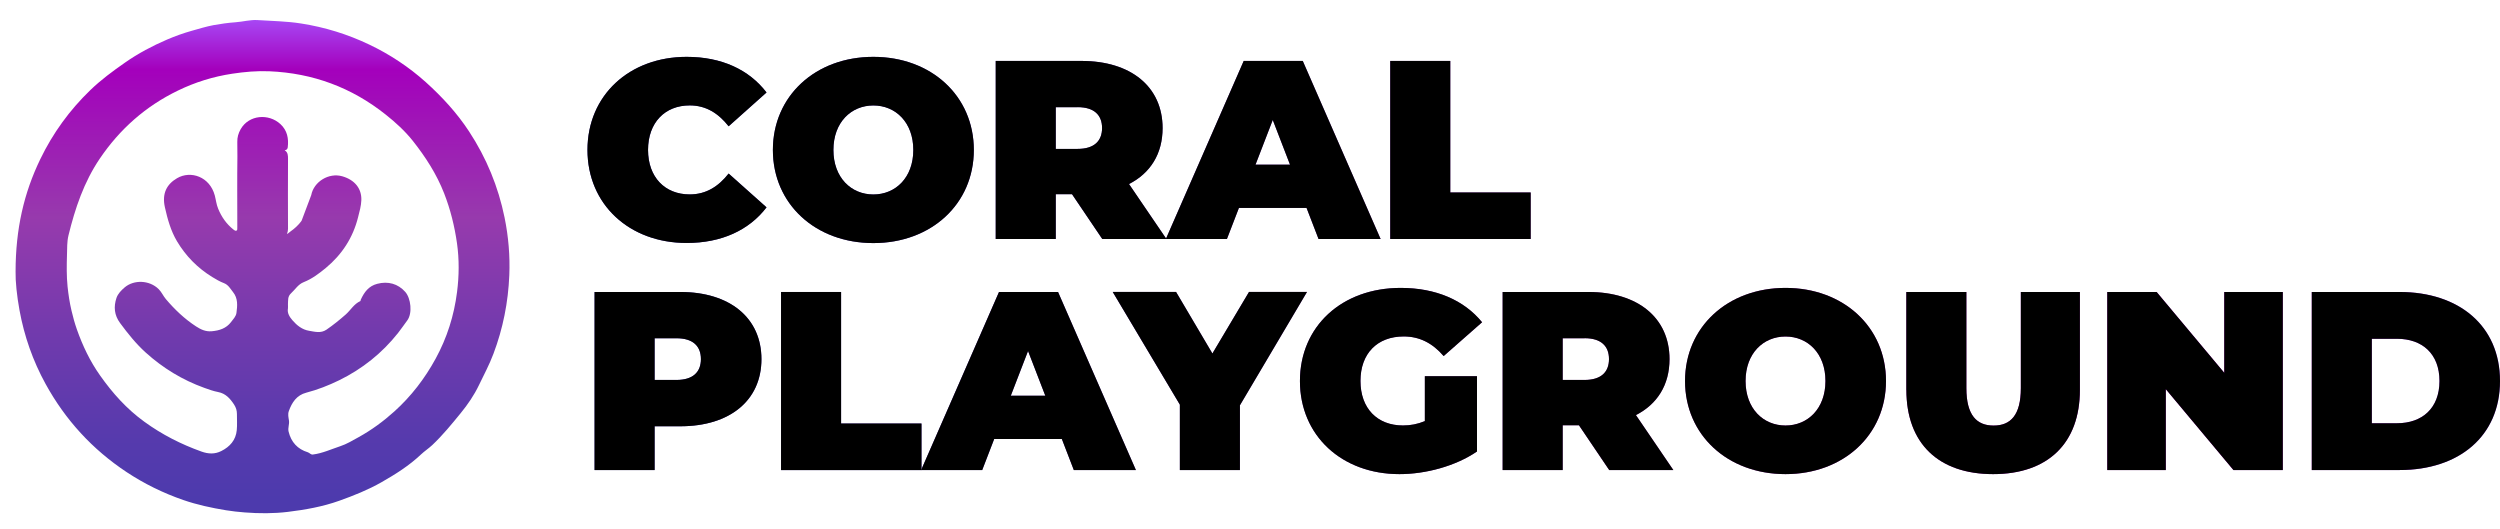
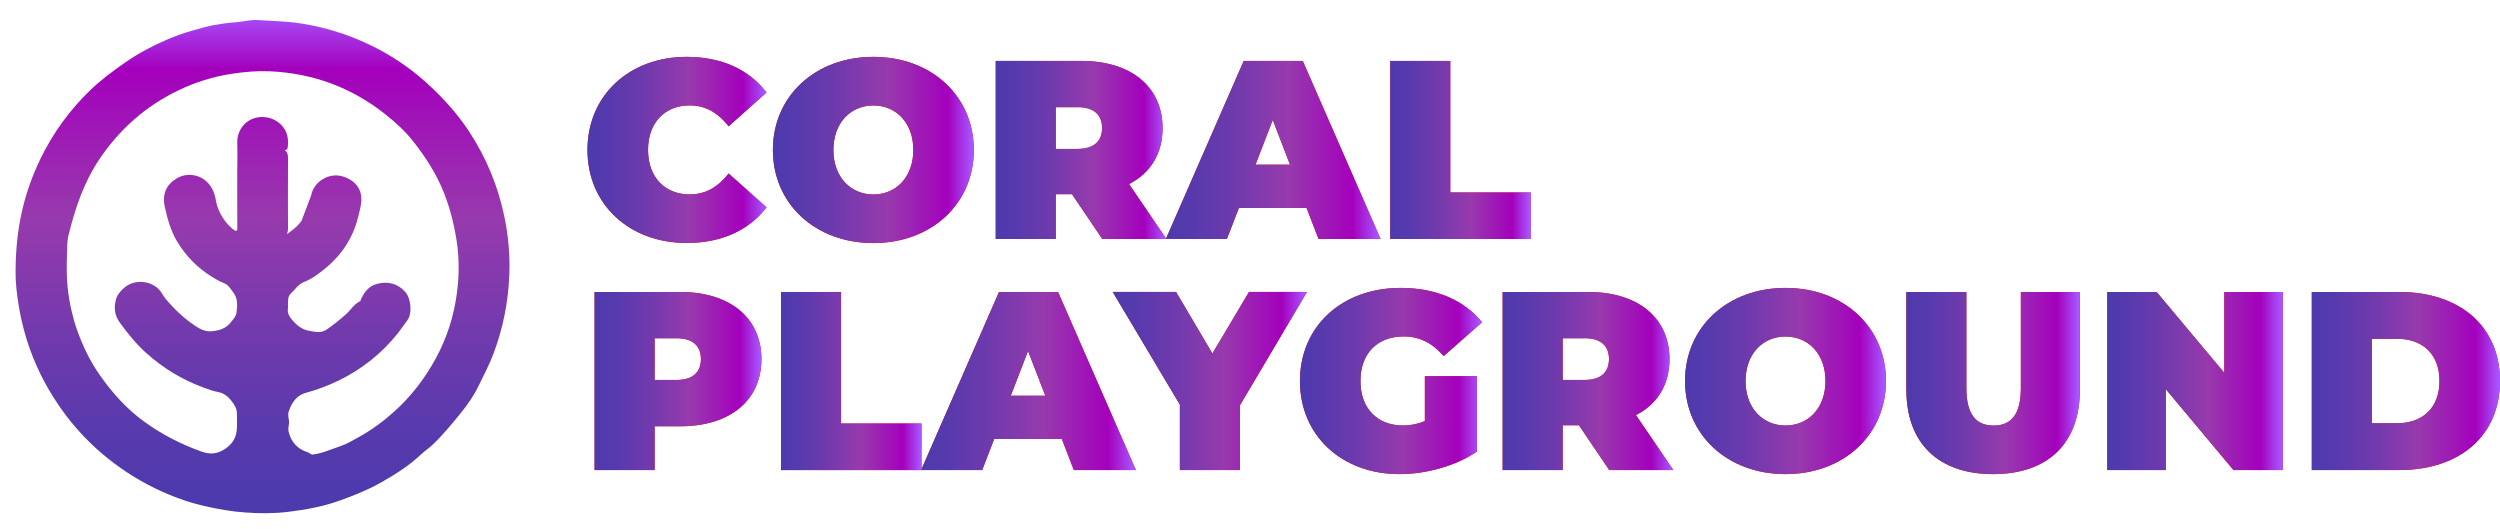
<svg xmlns="http://www.w3.org/2000/svg" xmlns:xlink="http://www.w3.org/1999/xlink" id="a" viewBox="0 0 471.77 99.7">
  <defs>
-     <style>.s{fill:url(#e);}.t{fill:url(#d);}.u{fill:url(#g);}.v{fill:url(#f);}.w{fill:url(#p);}.x{fill:url(#o);}.y{fill:url(#q);}.a`{fill:url(#r);}.aa{fill:url(#i);}.ab{fill:url(#h);}.ac{fill:url(#k);}.ad{fill:url(#j);}.ae{fill:url(#m);}.af{fill:url(#l);}.ag{fill:url(#n);}.ah{fill:url(#c);}</style>
+     <style>.s{fill:url(#e);}.t{fill:url(#d);}.u{fill:url(#g);}.v{fill:url(#f);}.w{fill:url(#p);}.x{fill:url(#o);}.y{fill:url(#q);}.a`{fill:url(#r);}.aa{fill:url(#i);}.ab{fill:url(#h);}.ac{fill:url(#k);}.ad{fill:url(#j);}.ae{fill:url(#m);}.af{fill:url(#l);}.ag{fill:url(#n);}.ah{fill:url(#c);}.ai{fill:red;}</style>
    <linearGradient id="c" x1="49.55" y1="94.21" x2="49.55" y2=".99" gradientTransform="matrix(1, 0, 0, 1, 0, 0)" gradientUnits="userSpaceOnUse">
      <stop offset="0" stop-color="#4d3aad" />
      <stop offset=".12" stop-color="#563aad" />
      <stop offset=".32" stop-color="#6f3aad" />
      <stop offset=".57" stop-color="#973aad" />
      <stop offset=".87" stop-color="#a400bc" />
      <stop offset=".99" stop-color="#a855ff" />
    </linearGradient>
-     <linearGradient id="d" x1="110.86" y1="50.1" x2="471.77" y2="50.1" xlink:href="#c" />
-     <linearGradient id="e" x1="110.86" y1="50.1" x2="471.77" y2="50.1" xlink:href="#c" />
-     <linearGradient id="f" x1="110.86" y1="50.1" x2="471.77" y2="50.1" xlink:href="#c" />
-     <linearGradient id="g" x1="110.86" y1="50.1" x2="471.77" y2="50.1" xlink:href="#c" />
-     <linearGradient id="h" x1="110.86" y1="50.1" x2="471.77" y2="50.1" xlink:href="#c" />
-     <linearGradient id="i" x1="110.86" y1="50.1" x2="471.77" y2="50.1" xlink:href="#c" />
-     <linearGradient id="j" x1="110.86" y1="50.1" x2="471.77" y2="50.1" xlink:href="#c" />
-     <linearGradient id="k" x1="110.86" y1="50.1" x2="471.77" y2="50.1" xlink:href="#c" />
-     <linearGradient id="l" x1="110.86" y1="50.1" x2="471.77" y2="50.1" xlink:href="#c" />
-     <linearGradient id="m" x1="110.86" y1="50.1" x2="471.77" y2="50.1" xlink:href="#c" />
-     <linearGradient id="n" x1="110.86" y1="50.1" x2="471.77" y2="50.1" xlink:href="#c" />
-     <linearGradient id="o" x1="110.86" y1="50.1" x2="471.77" y2="50.1" xlink:href="#c" />
-     <linearGradient id="p" x1="110.86" y1="50.1" x2="471.77" y2="50.1" xlink:href="#c" />
-     <linearGradient id="q" x1="110.86" y1="50.1" x2="471.77" y2="50.1" xlink:href="#c" />
-     <linearGradient id="r" x1="110.86" y1="50.1" x2="471.77" y2="50.1" xlink:href="#c" />
+     <linearGradient id="d" x1="110.86" y1="28.3" x2="144.65" y2="28.3" xlink:href="#c" />
+     <linearGradient id="e" x1="145.85" y1="28.3" x2="183.77" y2="28.3" xlink:href="#c" />
+     <linearGradient id="f" x1="187.9" y1="28.3" x2="220.11" y2="28.3" xlink:href="#c" />
+     <linearGradient id="g" x1="220.01" y1="28.3" x2="260.53" y2="28.3" xlink:href="#c" />
+     <linearGradient id="h" x1="262.35" y1="28.3" x2="288.84" y2="28.3" xlink:href="#c" />
+     <linearGradient id="i" x1="112.2" y1="71.9" x2="143.69" y2="71.9" xlink:href="#c" />
+     <linearGradient id="j" x1="147.39" y1="71.9" x2="173.88" y2="71.9" xlink:href="#c" />
+     <linearGradient id="k" x1="173.83" y1="71.9" x2="214.35" y2="71.9" xlink:href="#c" />
+     <linearGradient id="l" x1="209.98" y1="71.9" x2="246.65" y2="71.9" xlink:href="#c" />
+     <linearGradient id="m" x1="245.31" y1="71.9" x2="279.68" y2="71.9" xlink:href="#c" />
+     <linearGradient id="n" x1="283.56" y1="71.9" x2="315.77" y2="71.9" xlink:href="#c" />
+     <linearGradient id="o" x1="317.98" y1="71.9" x2="355.9" y2="71.9" xlink:href="#c" />
+     <linearGradient id="p" x1="359.74" y1="72.28" x2="392.48" y2="72.28" xlink:href="#c" />
+     <linearGradient id="q" x1="397.66" y1="71.9" x2="430.78" y2="71.9" xlink:href="#c" />
+     <linearGradient id="r" x1="436.25" y1="71.9" x2="471.77" y2="71.9" xlink:href="#c" />
  </defs>
  <g id="b">
    <path d="M2.94,51.23c.01-8.07,1.58-14.82,4.67-21.21,2.37-4.9,5.52-9.24,9.44-13.02,2.01-1.94,4.24-3.58,6.53-5.18,2.5-1.75,5.17-3.16,7.96-4.36,1.52-.65,3.08-1.21,4.68-1.66,1.36-.38,2.7-.8,4.09-1.06,1.37-.25,2.76-.44,4.15-.54,1.4-.1,2.75-.5,4.17-.41,2.73,.18,5.46,.21,8.18,.64,4.49,.7,8.78,2.03,12.87,3.98,3.9,1.86,7.47,4.22,10.69,7.11,3.08,2.78,5.87,5.81,8.15,9.29,3.27,4.99,5.51,10.41,6.7,16.26,.73,3.59,1.04,7.21,.89,10.87-.21,5.1-1.19,10.05-3,14.84-.77,2.05-1.8,3.96-2.74,5.92-.92,1.91-2.1,3.63-3.43,5.26-1.7,2.08-3.4,4.17-5.36,6.02-.68,.64-1.47,1.15-2.15,1.79-2.22,2.1-4.79,3.72-7.44,5.23-2.53,1.44-5.21,2.51-7.95,3.49-3.16,1.13-6.45,1.71-9.75,2.11-2.68,.32-5.39,.31-8.1,.1-1.19-.09-2.37-.22-3.54-.41-2.74-.45-5.45-1.03-8.08-1.94-3.78-1.31-7.35-3.06-10.69-5.27-6.46-4.28-11.54-9.83-15.28-16.63-2.4-4.37-4.03-9.02-4.92-13.91-.5-2.73-.78-5.48-.74-7.3Zm51.63-3.09c0-1.24,0-2.47-.02-3.71,0-.32-2.15,1.06,.32-.79,1.47-1.03,2.54-2.37,3.14-4.07m.72-2.74c.48-2.54,3.32-4.3,5.87-3.56,2.36,.68,3.66,2.33,3.59,4.49-.04,1.11-.35,2.18-.62,3.24-.96,3.85-3.03,7.03-6.08,9.56-1.28,1.06-2.61,2.06-4.17,2.68-1.07,.42-1.6,1.38-2.38,2.09-.7,.64-.55,1.35-.6,2.08-.02,.25,.04,.52,0,.77-.18,.93,.32,1.64,.85,2.26,.83,.96,1.83,1.77,3.13,1.98,1.09,.18,2.22,.52,3.29-.21,1.28-.88,2.48-1.85,3.65-2.88,.92-.82,1.54-1.97,2.73-2.51,.06-.03,.06-.19,.1-.29,.65-1.39,1.46-2.54,3.09-2.97,2.03-.54,3.92-.03,5.3,1.53,1.06,1.2,1.39,4.04,.36,5.4-.59,.78-1.13,1.6-1.73,2.35-3.02,3.81-6.74,6.78-11.11,8.92-1.99,.97-4.05,1.78-6.2,2.34-1.8,.46-2.72,1.84-3.3,3.49-.21,.59-.06,1.18,.03,1.77,.11,.7-.24,1.39-.07,2.09,.48,1.98,1.69,3.31,3.63,3.9,.35,.11,.54,.48,.97,.42,1.81-.23,3.46-1.01,5.16-1.57,1.19-.39,2.33-1.08,3.45-1.7,2.44-1.35,4.68-2.99,6.75-4.86,3.17-2.86,5.73-6.19,7.78-9.94,2.16-3.95,3.49-8.16,4.05-12.61,.39-3.05,.42-6.11-.01-9.17-.46-3.24-1.24-6.39-2.43-9.44-1.42-3.63-3.51-6.87-5.9-9.89-1.47-1.85-3.25-3.48-5.13-4.97-6.43-5.12-13.75-7.82-21.95-8.17-2.34-.1-4.67,.11-7,.46-3.59,.54-7.02,1.61-10.27,3.19-6.07,2.94-10.96,7.26-14.74,12.85-2.99,4.42-4.65,9.37-5.9,14.48-.29,1.19-.24,2.47-.28,3.7-.06,1.98-.09,3.97,.11,5.95,.16,1.52,.39,3.03,.74,4.52,.28,1.21,.61,2.4,1.02,3.57,1.09,3.08,2.48,6.01,4.38,8.69,2.35,3.33,5.03,6.33,8.37,8.74,3.32,2.41,6.9,4.23,10.75,5.61,1.31,.47,2.52,.52,3.74-.09,1.63-.81,2.75-2.07,2.93-3.94,.1-1.01,.02-2.04,.03-3.06,0-.65-.17-1.21-.54-1.78-.75-1.14-1.59-2.09-3.01-2.36-.89-.17-1.75-.48-2.61-.79-4.13-1.49-7.79-3.72-11.04-6.65-1.84-1.66-3.38-3.59-4.85-5.58-1.1-1.49-1.24-3.07-.68-4.74,.28-.81,.9-1.43,1.55-1.99,1.74-1.47,4.67-1.4,6.42,.34,.55,.55,.85,1.28,1.34,1.86,1.67,1.97,3.52,3.74,5.7,5.16,.9,.58,1.79,1.02,2.96,.92,1.47-.13,2.73-.54,3.64-1.72,.41-.54,.94-1.08,1.03-1.73,.18-1.36,.32-2.76-.66-3.96-.5-.62-.87-1.35-1.7-1.67-.77-.29-1.48-.71-2.2-1.15-2.78-1.71-4.99-3.95-6.66-6.75-1.18-1.99-1.78-4.17-2.28-6.4-.59-2.61,.34-4.36,2.29-5.5,2.58-1.51,6.17-.29,7.12,3.25,.22,.83,.3,1.69,.64,2.51,.64,1.56,1.56,2.87,2.87,3.92,.17,.14,.39,.3,.57,.22,.21-.08,.17-.36,.17-.58,0-.15,0-.3,0-.45,0-4.33-.04-8.66,.02-12.99,.01-.91,0-1.81-.02-2.72-.02-.88,.2-1.64,.64-2.42,1.56-2.72,5.29-2.99,7.5-.95,1.29,1.19,1.58,2.72,1.38,4.38-.04,.31-.21,.51-.53,.54-.01,0-.03-.03-.04-.05l.04,.11c.56,.35,.58,.94,.58,1.58-.02,4.39-.02,8.79,0,13.18,0,.58-.24,1.45-.75,1.12,.51-.52,.52-.98,.51-.52-.02,1.07,1.69-.22,1.69,.85" style="fill:url(#c);" />
  </g>
  <g>
+     <g>
+       <path d="M110.86,28.3c0-10.32,7.92-17.57,18.72-17.57,6.58,0,11.76,2.4,15.07,6.72l-7.15,6.38c-1.97-2.5-4.32-3.94-7.34-3.94-4.7,0-7.87,3.26-7.87,8.4s3.17,8.4,7.87,8.4c3.02,0,5.38-1.44,7.34-3.94l7.15,6.38c-3.31,4.32-8.5,6.72-15.07,6.72-10.8,0-18.72-7.25-18.72-17.57Z" style="fill:red;" />
+       <path d="M145.85,28.3c0-10.18,8.02-17.57,18.96-17.57s18.96,7.39,18.96,17.57-8.02,17.57-18.96,17.57-18.96-7.39-18.96-17.57Zm26.5,0c0-5.23-3.36-8.4-7.54-8.4s-7.54,3.17-7.54,8.4,3.36,8.4,7.54,8.4,7.54-3.17,7.54-8.4Z" style="fill:red;" />
+       <path d="M202.3,36.65h-3.07v8.45h-11.33V11.5h16.18c9.36,0,15.31,4.9,15.31,12.67,0,4.85-2.3,8.5-6.34,10.56l7.06,10.37h-12.1l-5.71-8.45Zm1.06-16.42h-4.13v7.87h4.13c3.12,0,4.61-1.49,4.61-3.94s-1.49-3.94-4.61-3.94Z" style="fill:red;" />
+       <path d="M246.56,39.24h-12.77l-2.26,5.86h-11.52l14.69-33.6h11.14l14.69,33.6h-11.71l-2.26-5.86Zm-3.12-8.16l-3.26-8.45-3.26,8.45h6.53Z" style="fill:red;" />
+       <path d="M262.35,11.5h11.33v24.82h15.17v8.78h-26.5V11.5Z" style="fill:red;" />
+       <path d="M143.69,67.77c0,7.78-5.95,12.67-15.31,12.67h-4.85v8.26h-11.33V55.1h16.18c9.36,0,15.31,4.9,15.31,12.67Zm-11.42,0c0-2.45-1.49-3.94-4.61-3.94h-4.13v7.87h4.13c3.12,0,4.61-1.49,4.61-3.94Z" style="fill:red;" />
+       <path d="M147.39,55.1h11.33v24.82h15.17v8.79h-26.5V55.1Z" style="fill:red;" />
+       <path d="M200.38,82.84h-12.77l-2.26,5.86h-11.52l14.69-33.6h11.14l14.69,33.6h-11.71l-2.26-5.86Zm-3.12-8.16l-3.26-8.45-3.26,8.45h6.53Z" style="fill:red;" />
+       <path d="M233.98,76.51v12.19h-11.33v-12.34l-12.67-21.27h11.95l6.86,11.62,6.91-11.62h10.94l-12.67,21.41Z" style="fill:red;" />
+       <path d="M268.88,70.99h9.84v14.21c-4.08,2.78-9.7,4.27-14.64,4.27-10.85,0-18.77-7.25-18.77-17.57s7.92-17.57,19.01-17.57c6.62,0,11.95,2.3,15.36,6.48l-7.25,6.38c-2.11-2.45-4.56-3.7-7.54-3.7-4.99,0-8.16,3.22-8.16,8.4s3.17,8.4,8.02,8.4c1.39,0,2.74-.24,4.13-.82v-8.5Z" style="fill:red;" />
+       <path d="M297.96,80.25h-3.07v8.45h-11.33V55.1h16.18c9.36,0,15.31,4.9,15.31,12.67,0,4.85-2.3,8.5-6.34,10.56l7.06,10.37h-12.1l-5.71-8.45Zm1.06-16.42h-4.13v7.87h4.13c3.12,0,4.61-1.49,4.61-3.94s-1.49-3.94-4.61-3.94Z" style="fill:red;" />
+       <path d="M317.98,71.9c0-10.18,8.02-17.57,18.96-17.57s18.96,7.39,18.96,17.57-8.02,17.57-18.96,17.57-18.96-7.39-18.96-17.57Zm26.5,0c0-5.23-3.36-8.4-7.54-8.4s-7.54,3.17-7.54,8.4,3.36,8.4,7.54,8.4,7.54-3.17,7.54-8.4Z" style="fill:red;" />
+       <path d="M359.74,73.58v-18.48h11.33v18.15c0,5.14,1.97,7.06,5.14,7.06s5.14-1.92,5.14-7.06v-18.15h11.14v18.48c0,10.08-6.05,15.89-16.37,15.89s-16.37-5.81-16.37-15.89Z" style="fill:red;" />
+       <path d="M430.78,55.1v33.6h-9.31l-12.77-15.27v15.27h-11.04V55.1h9.31l12.77,15.26v-15.26h11.04Z" style="fill:red;" />
+       <path d="M436.25,55.1h16.56c11.23,0,18.96,6.38,18.96,16.8s-7.73,16.8-18.96,16.8h-16.56V55.1Zm16.08,24.77c4.75,0,8.02-2.83,8.02-7.97s-3.26-7.97-8.02-7.97h-4.75v15.94h4.75Z" style="fill:red;" />
+     </g>
    <g>
      <path d="M110.86,28.3c0-10.32,7.92-17.57,18.72-17.57,6.58,0,11.76,2.4,15.07,6.72l-7.15,6.38c-1.97-2.5-4.32-3.94-7.34-3.94-4.7,0-7.87,3.26-7.87,8.4s3.17,8.4,7.87,8.4c3.02,0,5.38-1.44,7.34-3.94l7.15,6.38c-3.31,4.32-8.5,6.72-15.07,6.72-10.8,0-18.72-7.25-18.72-17.57Z" style="fill:url(#d);" />
      <path d="M145.85,28.3c0-10.18,8.02-17.57,18.96-17.57s18.96,7.39,18.96,17.57-8.02,17.57-18.96,17.57-18.96-7.39-18.96-17.57Zm26.5,0c0-5.23-3.36-8.4-7.54-8.4s-7.54,3.17-7.54,8.4,3.36,8.4,7.54,8.4,7.54-3.17,7.54-8.4Z" style="fill:url(#e);" />
      <path d="M202.3,36.65h-3.07v8.45h-11.33V11.5h16.18c9.36,0,15.31,4.9,15.31,12.67,0,4.85-2.3,8.5-6.34,10.56l7.06,10.37h-12.1l-5.71-8.45Zm1.06-16.42h-4.13v7.87h4.13c3.12,0,4.61-1.49,4.61-3.94s-1.49-3.94-4.61-3.94Z" style="fill:url(#f);" />
      <path d="M246.56,39.24h-12.77l-2.26,5.86h-11.52l14.69-33.6h11.14l14.69,33.6h-11.71l-2.26-5.86Zm-3.12-8.16l-3.26-8.45-3.26,8.45h6.53Z" style="fill:url(#g);" />
      <path d="M262.35,11.5h11.33v24.82h15.17v8.78h-26.5V11.5Z" style="fill:url(#h);" />
      <path d="M143.69,67.77c0,7.78-5.95,12.67-15.31,12.67h-4.85v8.26h-11.33V55.1h16.18c9.36,0,15.31,4.9,15.31,12.67Zm-11.42,0c0-2.45-1.49-3.94-4.61-3.94h-4.13v7.87h4.13c3.12,0,4.61-1.49,4.61-3.94Z" style="fill:url(#i);" />
      <path d="M147.39,55.1h11.33v24.82h15.17v8.79h-26.5V55.1Z" style="fill:url(#j);" />
      <path d="M200.38,82.84h-12.77l-2.26,5.86h-11.52l14.69-33.6h11.14l14.69,33.6h-11.71l-2.26-5.86Zm-3.12-8.16l-3.26-8.45-3.26,8.45h6.53Z" style="fill:url(#k);" />
      <path d="M233.98,76.51v12.19h-11.33v-12.34l-12.67-21.27h11.95l6.86,11.62,6.91-11.62h10.94l-12.67,21.41Z" style="fill:url(#l);" />
      <path d="M268.88,70.99h9.84v14.21c-4.08,2.78-9.7,4.27-14.64,4.27-10.85,0-18.77-7.25-18.77-17.57s7.92-17.57,19.01-17.57c6.62,0,11.95,2.3,15.36,6.48l-7.25,6.38c-2.11-2.45-4.56-3.7-7.54-3.7-4.99,0-8.16,3.22-8.16,8.4s3.17,8.4,8.02,8.4c1.39,0,2.74-.24,4.13-.82v-8.5Z" style="fill:url(#m);" />
      <path d="M297.96,80.25h-3.07v8.45h-11.33V55.1h16.18c9.36,0,15.31,4.9,15.31,12.67,0,4.85-2.3,8.5-6.34,10.56l7.06,10.37h-12.1l-5.71-8.45Zm1.06-16.42h-4.13v7.87h4.13c3.12,0,4.61-1.49,4.61-3.94s-1.49-3.94-4.61-3.94Z" style="fill:url(#n);" />
      <path d="M317.98,71.9c0-10.18,8.02-17.57,18.96-17.57s18.96,7.39,18.96,17.57-8.02,17.57-18.96,17.57-18.96-7.39-18.96-17.57Zm26.5,0c0-5.23-3.36-8.4-7.54-8.4s-7.54,3.17-7.54,8.4,3.36,8.4,7.54,8.4,7.54-3.17,7.54-8.4Z" style="fill:url(#o);" />
      <path d="M359.74,73.58v-18.48h11.33v18.15c0,5.14,1.97,7.06,5.14,7.06s5.14-1.92,5.14-7.06v-18.15h11.14v18.48c0,10.08-6.05,15.89-16.37,15.89s-16.37-5.81-16.37-15.89Z" style="fill:url(#p);" />
      <path d="M430.78,55.1v33.6h-9.31l-12.77-15.27v15.27h-11.04V55.1h9.31l12.77,15.26v-15.26h11.04Z" style="fill:url(#q);" />
      <path d="M436.25,55.1h16.56c11.23,0,18.96,6.38,18.96,16.8s-7.73,16.8-18.96,16.8h-16.56V55.1Zm16.08,24.77c4.75,0,8.02-2.83,8.02-7.97s-3.26-7.97-8.02-7.97h-4.75v15.94h4.75Z" style="fill:url(#r);" />
    </g>
-     <g>
-       <path d="M110.86,28.3c0-10.32,7.92-17.57,18.72-17.57,6.58,0,11.76,2.4,15.07,6.72l-7.15,6.38c-1.97-2.5-4.32-3.94-7.34-3.94-4.7,0-7.87,3.26-7.87,8.4s3.17,8.4,7.87,8.4c3.02,0,5.38-1.44,7.34-3.94l7.15,6.38c-3.31,4.32-8.5,6.72-15.07,6.72-10.8,0-18.72-7.25-18.72-17.57Z" />
-       <path d="M145.85,28.3c0-10.18,8.02-17.57,18.96-17.57s18.96,7.39,18.96,17.57-8.02,17.57-18.96,17.57-18.96-7.39-18.96-17.57Zm26.5,0c0-5.23-3.36-8.4-7.54-8.4s-7.54,3.17-7.54,8.4,3.36,8.4,7.54,8.4,7.54-3.17,7.54-8.4Z" />
-       <path d="M202.3,36.65h-3.07v8.45h-11.33V11.5h16.18c9.36,0,15.31,4.9,15.31,12.67,0,4.85-2.3,8.5-6.34,10.56l7.06,10.37h-12.1l-5.71-8.45Zm1.06-16.42h-4.13v7.87h4.13c3.12,0,4.61-1.49,4.61-3.94s-1.49-3.94-4.61-3.94Z" />
-       <path d="M246.56,39.24h-12.77l-2.26,5.86h-11.52l14.69-33.6h11.14l14.69,33.6h-11.71l-2.26-5.86Zm-3.12-8.16l-3.26-8.45-3.26,8.45h6.53Z" />
-       <path d="M262.35,11.5h11.33v24.82h15.17v8.78h-26.5V11.5Z" />
-       <path d="M143.69,67.77c0,7.78-5.95,12.67-15.31,12.67h-4.85v8.26h-11.33V55.1h16.18c9.36,0,15.31,4.9,15.31,12.67Zm-11.42,0c0-2.45-1.49-3.94-4.61-3.94h-4.13v7.87h4.13c3.12,0,4.61-1.49,4.61-3.94Z" />
-       <path d="M147.39,55.1h11.33v24.82h15.17v8.79h-26.5V55.1Z" />
-       <path d="M200.38,82.84h-12.77l-2.26,5.86h-11.52l14.69-33.6h11.14l14.69,33.6h-11.71l-2.26-5.86Zm-3.12-8.16l-3.26-8.45-3.26,8.45h6.53Z" />
-       <path d="M233.98,76.51v12.19h-11.33v-12.34l-12.67-21.27h11.95l6.86,11.62,6.91-11.62h10.94l-12.67,21.41Z" />
-       <path d="M268.88,70.99h9.84v14.21c-4.08,2.78-9.7,4.27-14.64,4.27-10.85,0-18.77-7.25-18.77-17.57s7.92-17.57,19.01-17.57c6.62,0,11.95,2.3,15.36,6.48l-7.25,6.38c-2.11-2.45-4.56-3.7-7.54-3.7-4.99,0-8.16,3.22-8.16,8.4s3.17,8.4,8.02,8.4c1.39,0,2.74-.24,4.13-.82v-8.5Z" />
-       <path d="M297.96,80.25h-3.07v8.45h-11.33V55.1h16.18c9.36,0,15.31,4.9,15.31,12.67,0,4.85-2.3,8.5-6.34,10.56l7.06,10.37h-12.1l-5.71-8.45Zm1.06-16.42h-4.13v7.87h4.13c3.12,0,4.61-1.49,4.61-3.94s-1.49-3.94-4.61-3.94Z" />
-       <path d="M317.98,71.9c0-10.18,8.02-17.57,18.96-17.57s18.96,7.39,18.96,17.57-8.02,17.57-18.96,17.57-18.96-7.39-18.96-17.57Zm26.5,0c0-5.23-3.36-8.4-7.54-8.4s-7.54,3.17-7.54,8.4,3.36,8.4,7.54,8.4,7.54-3.17,7.54-8.4Z" />
-       <path d="M359.74,73.58v-18.48h11.33v18.15c0,5.14,1.97,7.06,5.14,7.06s5.14-1.92,5.14-7.06v-18.15h11.14v18.48c0,10.08-6.05,15.89-16.37,15.89s-16.37-5.81-16.37-15.89Z" />
-       <path d="M430.78,55.1v33.6h-9.31l-12.77-15.27v15.27h-11.04V55.1h9.31l12.77,15.26v-15.26h11.04Z" />
-       <path d="M436.25,55.1h16.56c11.23,0,18.96,6.38,18.96,16.8s-7.73,16.8-18.96,16.8h-16.56V55.1Zm16.08,24.77c4.75,0,8.02-2.83,8.02-7.97s-3.26-7.97-8.02-7.97h-4.75v15.94h4.75Z" />
-     </g>
  </g>
</svg>
